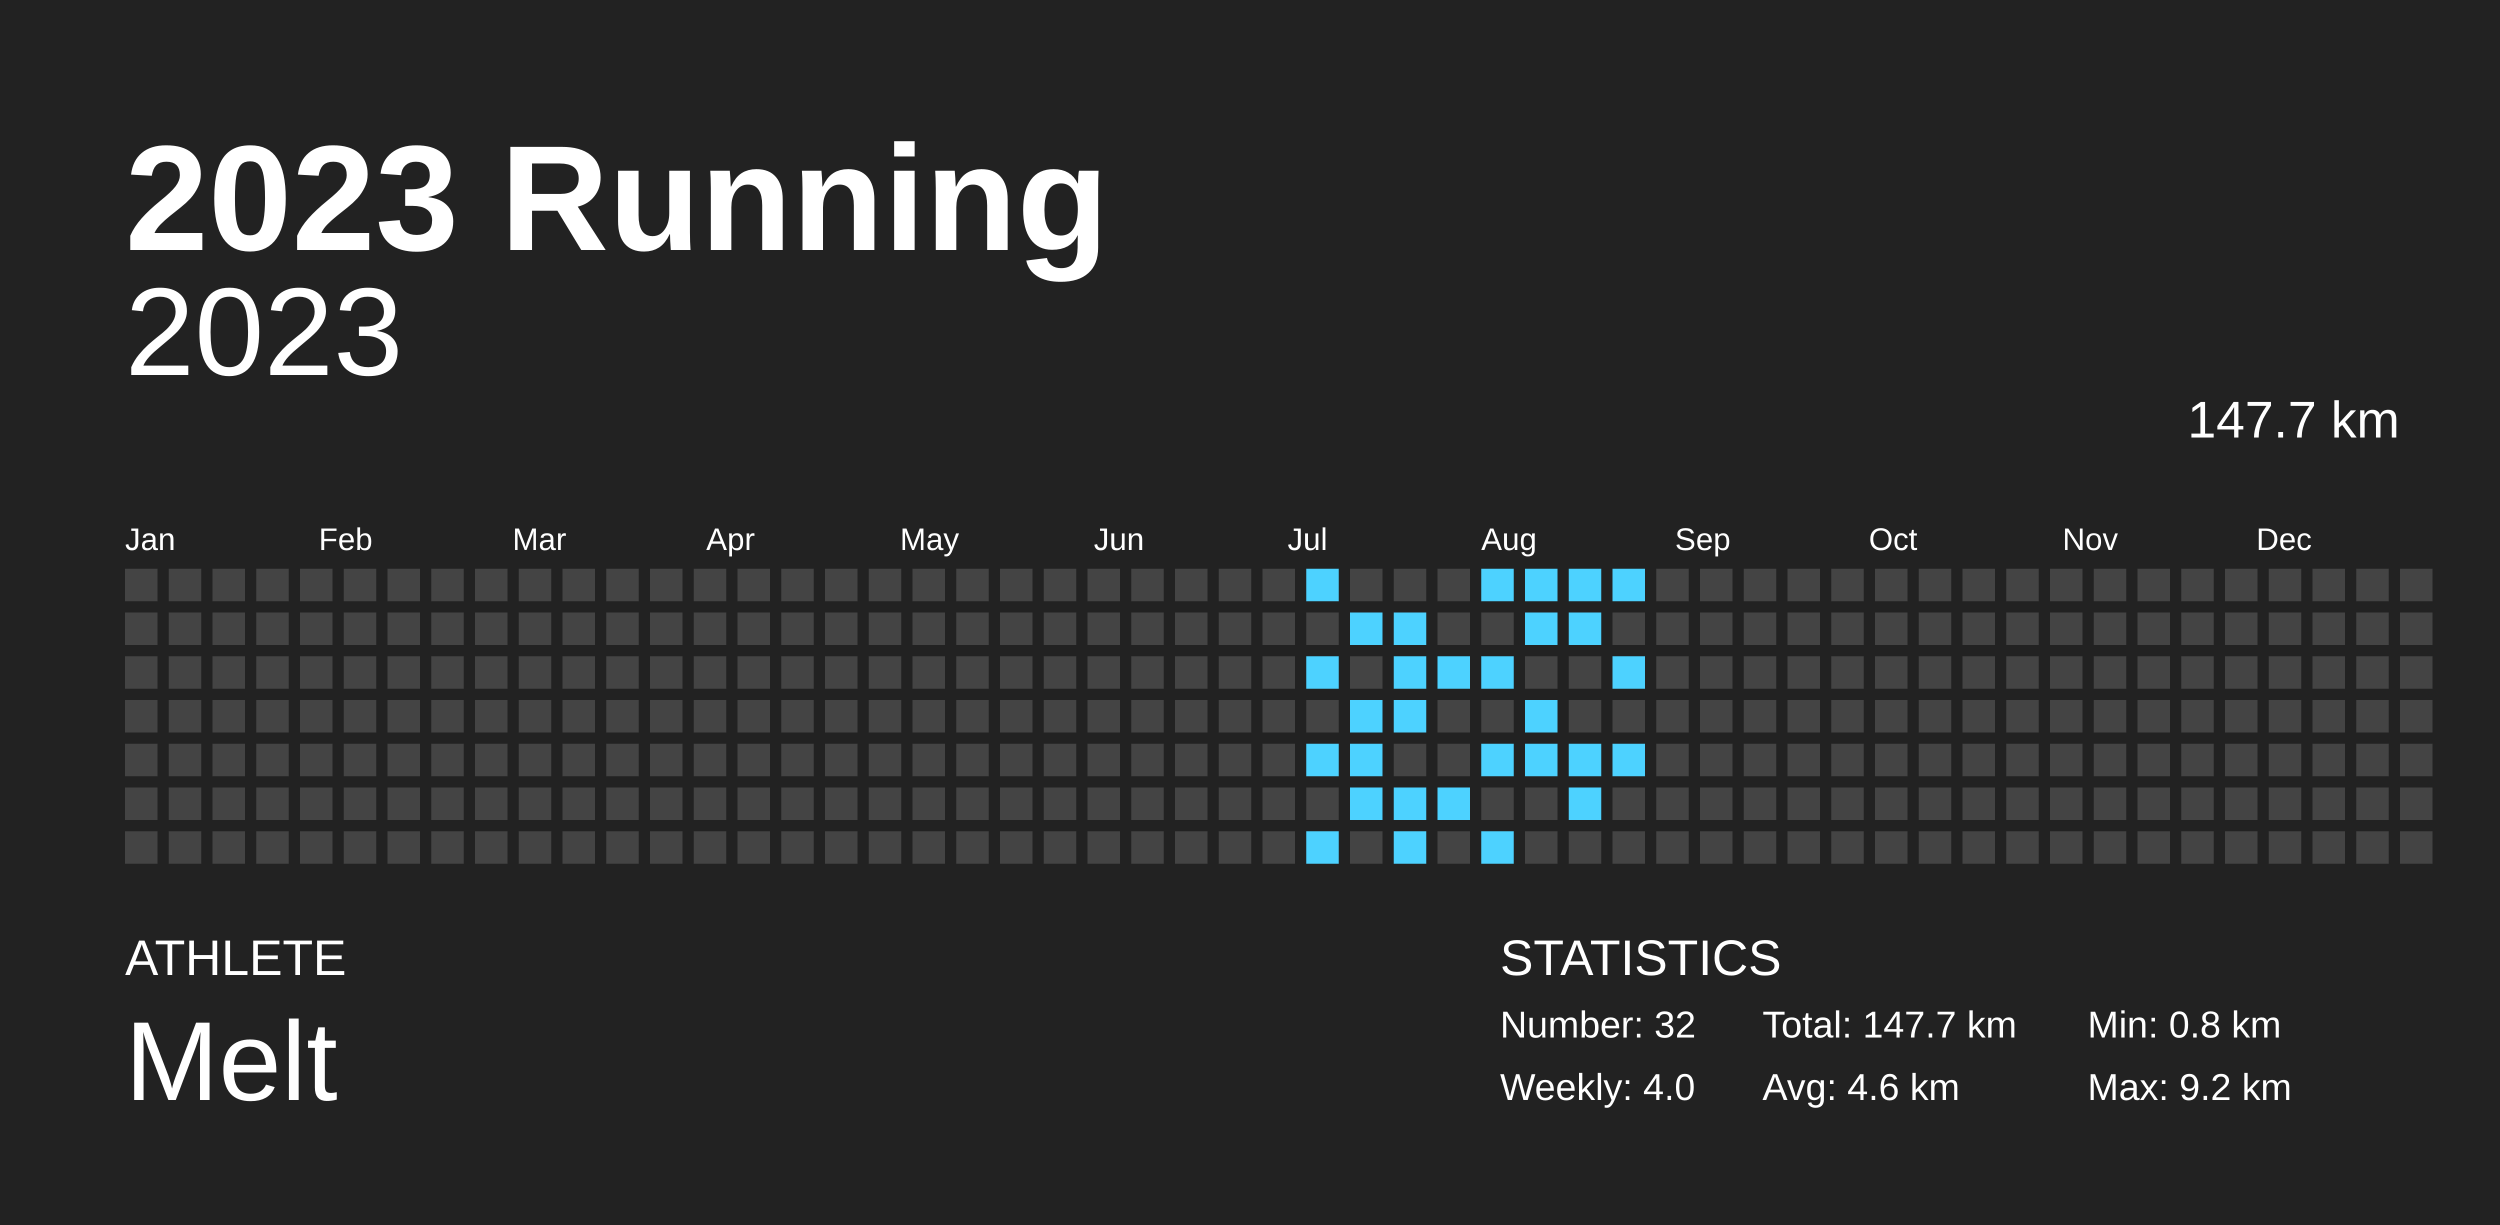
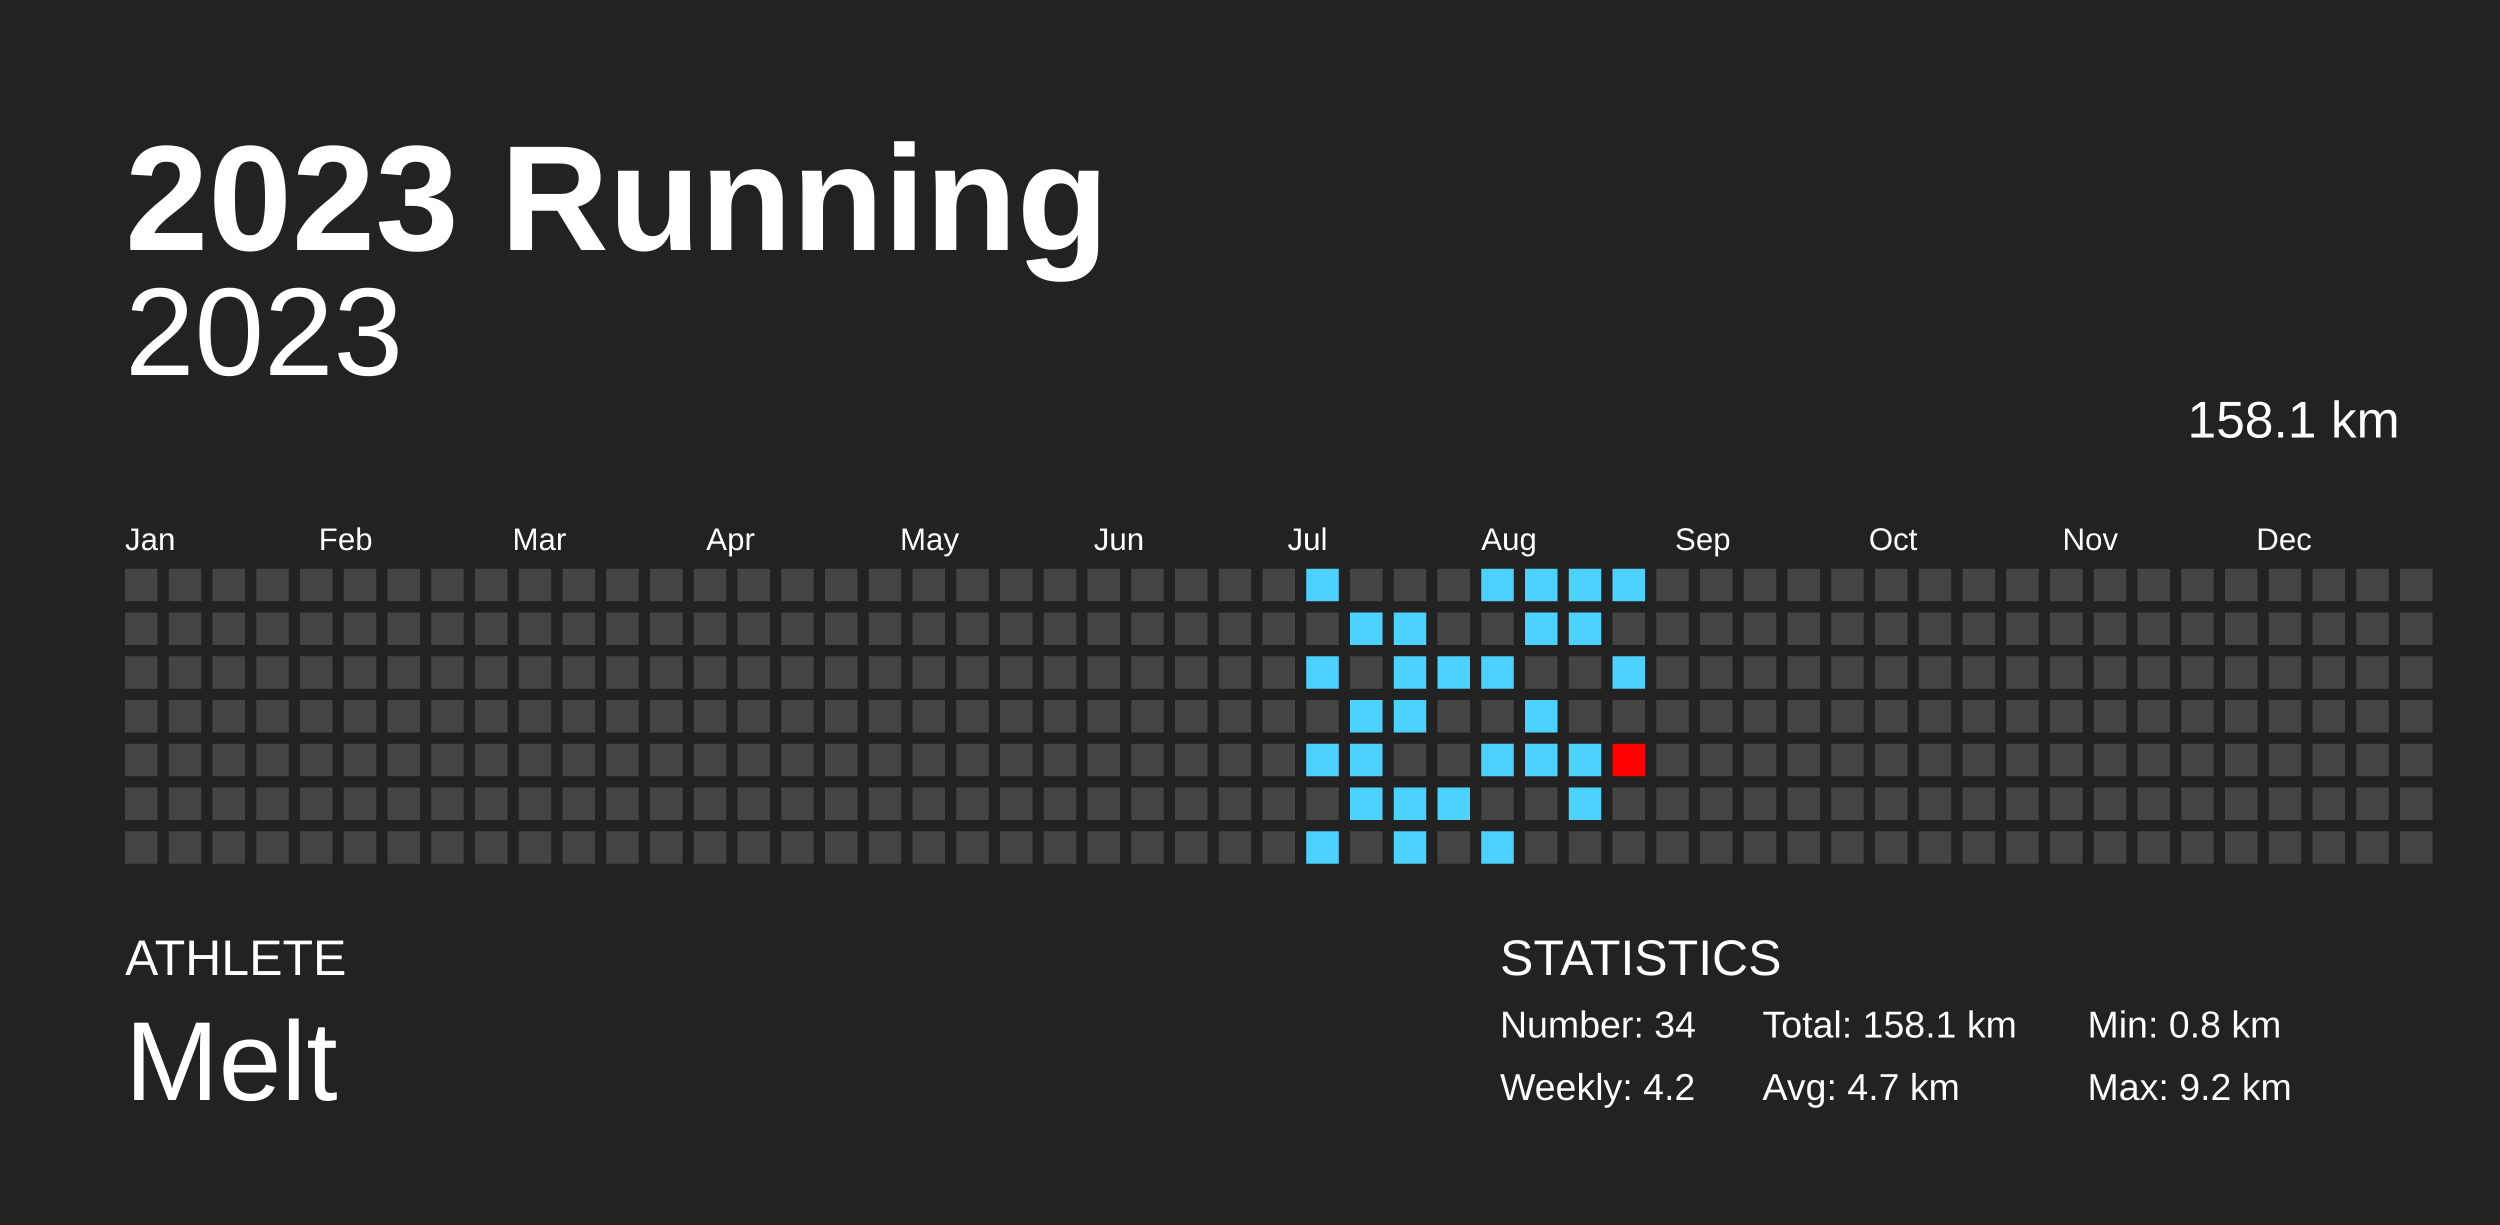
<svg xmlns="http://www.w3.org/2000/svg" baseProfile="full" height="98mm" version="1.1" viewBox="0,0,200,98" width="200mm">
  <defs />
  <rect fill="#222222" height="98" width="200" x="0" y="0" />
  <text fill="#FFFFFF" style="font-size:12px; font-family:Arial; font-weight:bold;" x="10" y="20">2023 Running</text>
  <text fill="#FFFFFF" style="font-size:4px; font-family:Arial" x="10" y="78">ATHLETE</text>
  <text fill="#FFFFFF" style="font-size:9px; font-family:Arial" x="10" y="88">Melt</text>
  <text fill="#FFFFFF" style="font-size:4px; font-family:Arial" x="120" y="78">STATISTICS</text>
-   <text fill="#FFFFFF" style="font-size:3px; font-family:Arial" x="120" y="83">Number: 32</text>
-   <text fill="#FFFFFF" style="font-size:3px; font-family:Arial" x="120" y="88">Weekly: 4.0</text>
-   <text fill="#FFFFFF" style="font-size:3px; font-family:Arial" x="141" y="83">Total: 147.7 km</text>
-   <text fill="#FFFFFF" style="font-size:3px; font-family:Arial" x="141" y="88">Avg: 4.6 km</text>
+   <text fill="#FFFFFF" style="font-size:3px; font-family:Arial" x="120" y="83">Number: 34</text>
+   <text fill="#FFFFFF" style="font-size:3px; font-family:Arial" x="120" y="88">Weekly: 4.2</text>
+   <text fill="#FFFFFF" style="font-size:3px; font-family:Arial" x="141" y="83">Total: 158.1 km</text>
+   <text fill="#FFFFFF" style="font-size:3px; font-family:Arial" x="141" y="88">Avg: 4.7 km</text>
  <text fill="#FFFFFF" style="font-size:3px; font-family:Arial" x="167" y="83">Min: 0.8 km</text>
  <text fill="#FFFFFF" style="font-size:3px; font-family:Arial" x="167" y="88">Max: 9.2 km</text>
  <text alignment-baseline="hanging" fill="#FFFFFF" style="font-size:10.0px; font-family:Arial;" x="10" y="30">2023</text>
-   <text alignment-baseline="hanging" fill="#FFFFFF" style="font-size:4.125px; font-family:Arial;" x="175" y="35">147.7 km</text>
+   <text alignment-baseline="hanging" fill="#FFFFFF" style="font-size:4.125px; font-family:Arial;" x="175" y="35">158.1 km</text>
  <text fill="#FFFFFF" style="font-size:2.5px; font-family:Arial" x="10.0" y="44">Jan</text>
  <text fill="#FFFFFF" style="font-size:2.5px; font-family:Arial" x="25.5" y="44">Feb</text>
  <text fill="#FFFFFF" style="font-size:2.5px; font-family:Arial" x="41.0" y="44">Mar</text>
  <text fill="#FFFFFF" style="font-size:2.5px; font-family:Arial" x="56.5" y="44">Apr</text>
  <text fill="#FFFFFF" style="font-size:2.5px; font-family:Arial" x="72.0" y="44">May</text>
  <text fill="#FFFFFF" style="font-size:2.5px; font-family:Arial" x="87.5" y="44">Jun</text>
  <text fill="#FFFFFF" style="font-size:2.5px; font-family:Arial" x="103.0" y="44">Jul</text>
  <text fill="#FFFFFF" style="font-size:2.5px; font-family:Arial" x="118.5" y="44">Aug</text>
  <text fill="#FFFFFF" style="font-size:2.5px; font-family:Arial" x="134.0" y="44">Sep</text>
  <text fill="#FFFFFF" style="font-size:2.5px; font-family:Arial" x="149.5" y="44">Oct</text>
  <text fill="#FFFFFF" style="font-size:2.5px; font-family:Arial" x="165.0" y="44">Nov</text>
  <text fill="#FFFFFF" style="font-size:2.5px; font-family:Arial" x="180.5" y="44">Dec</text>
  <rect fill="#444444" height="2.6" width="2.6" x="10.0" y="45.5" />
  <rect fill="#444444" height="2.6" width="2.6" x="10.0" y="49.0" />
  <rect fill="#444444" height="2.6" width="2.6" x="10.0" y="52.5" />
  <rect fill="#444444" height="2.6" width="2.6" x="10.0" y="56.0" />
  <rect fill="#444444" height="2.6" width="2.6" x="10.0" y="59.5" />
  <rect fill="#444444" height="2.6" width="2.6" x="10.0" y="63.0" />
  <rect fill="#444444" height="2.6" width="2.6" x="10.0" y="66.5" />
  <rect fill="#444444" height="2.6" width="2.6" x="13.5" y="45.5" />
  <rect fill="#444444" height="2.6" width="2.6" x="13.5" y="49.0" />
  <rect fill="#444444" height="2.6" width="2.6" x="13.5" y="52.5" />
  <rect fill="#444444" height="2.6" width="2.6" x="13.5" y="56.0" />
  <rect fill="#444444" height="2.6" width="2.6" x="13.5" y="59.5" />
  <rect fill="#444444" height="2.6" width="2.6" x="13.5" y="63.0" />
  <rect fill="#444444" height="2.6" width="2.6" x="13.5" y="66.5" />
  <rect fill="#444444" height="2.6" width="2.6" x="17.0" y="45.5" />
  <rect fill="#444444" height="2.6" width="2.6" x="17.0" y="49.0" />
  <rect fill="#444444" height="2.6" width="2.6" x="17.0" y="52.5" />
  <rect fill="#444444" height="2.6" width="2.6" x="17.0" y="56.0" />
  <rect fill="#444444" height="2.6" width="2.6" x="17.0" y="59.5" />
  <rect fill="#444444" height="2.6" width="2.6" x="17.0" y="63.0" />
  <rect fill="#444444" height="2.6" width="2.6" x="17.0" y="66.5" />
  <rect fill="#444444" height="2.6" width="2.6" x="20.5" y="45.5" />
  <rect fill="#444444" height="2.6" width="2.6" x="20.5" y="49.0" />
  <rect fill="#444444" height="2.6" width="2.6" x="20.5" y="52.5" />
  <rect fill="#444444" height="2.6" width="2.6" x="20.5" y="56.0" />
  <rect fill="#444444" height="2.6" width="2.6" x="20.5" y="59.5" />
  <rect fill="#444444" height="2.6" width="2.6" x="20.5" y="63.0" />
  <rect fill="#444444" height="2.6" width="2.6" x="20.5" y="66.5" />
  <rect fill="#444444" height="2.6" width="2.6" x="24.0" y="45.5" />
  <rect fill="#444444" height="2.6" width="2.6" x="24.0" y="49.0" />
  <rect fill="#444444" height="2.6" width="2.6" x="24.0" y="52.5" />
  <rect fill="#444444" height="2.6" width="2.6" x="24.0" y="56.0" />
  <rect fill="#444444" height="2.6" width="2.6" x="24.0" y="59.5" />
  <rect fill="#444444" height="2.6" width="2.6" x="24.0" y="63.0" />
  <rect fill="#444444" height="2.6" width="2.6" x="24.0" y="66.5" />
  <rect fill="#444444" height="2.6" width="2.6" x="27.5" y="45.5" />
  <rect fill="#444444" height="2.6" width="2.6" x="27.5" y="49.0" />
  <rect fill="#444444" height="2.6" width="2.6" x="27.5" y="52.5" />
  <rect fill="#444444" height="2.6" width="2.6" x="27.5" y="56.0" />
  <rect fill="#444444" height="2.6" width="2.6" x="27.5" y="59.5" />
  <rect fill="#444444" height="2.6" width="2.6" x="27.5" y="63.0" />
  <rect fill="#444444" height="2.6" width="2.6" x="27.5" y="66.5" />
  <rect fill="#444444" height="2.6" width="2.6" x="31.0" y="45.5" />
  <rect fill="#444444" height="2.6" width="2.6" x="31.0" y="49.0" />
  <rect fill="#444444" height="2.6" width="2.6" x="31.0" y="52.5" />
  <rect fill="#444444" height="2.6" width="2.6" x="31.0" y="56.0" />
  <rect fill="#444444" height="2.6" width="2.6" x="31.0" y="59.5" />
  <rect fill="#444444" height="2.6" width="2.6" x="31.0" y="63.0" />
  <rect fill="#444444" height="2.6" width="2.6" x="31.0" y="66.5" />
  <rect fill="#444444" height="2.6" width="2.6" x="34.5" y="45.5" />
  <rect fill="#444444" height="2.6" width="2.6" x="34.5" y="49.0" />
  <rect fill="#444444" height="2.6" width="2.6" x="34.5" y="52.5" />
  <rect fill="#444444" height="2.6" width="2.6" x="34.5" y="56.0" />
  <rect fill="#444444" height="2.6" width="2.6" x="34.5" y="59.5" />
  <rect fill="#444444" height="2.6" width="2.6" x="34.5" y="63.0" />
  <rect fill="#444444" height="2.6" width="2.6" x="34.5" y="66.5" />
  <rect fill="#444444" height="2.6" width="2.6" x="38.0" y="45.5" />
  <rect fill="#444444" height="2.6" width="2.6" x="38.0" y="49.0" />
  <rect fill="#444444" height="2.6" width="2.6" x="38.0" y="52.5" />
  <rect fill="#444444" height="2.6" width="2.6" x="38.0" y="56.0" />
  <rect fill="#444444" height="2.6" width="2.6" x="38.0" y="59.5" />
  <rect fill="#444444" height="2.6" width="2.6" x="38.0" y="63.0" />
  <rect fill="#444444" height="2.6" width="2.6" x="38.0" y="66.5" />
  <rect fill="#444444" height="2.6" width="2.6" x="41.5" y="45.5" />
  <rect fill="#444444" height="2.6" width="2.6" x="41.5" y="49.0" />
  <rect fill="#444444" height="2.6" width="2.6" x="41.5" y="52.5" />
  <rect fill="#444444" height="2.6" width="2.6" x="41.5" y="56.0" />
  <rect fill="#444444" height="2.6" width="2.6" x="41.5" y="59.5" />
  <rect fill="#444444" height="2.6" width="2.6" x="41.5" y="63.0" />
  <rect fill="#444444" height="2.6" width="2.6" x="41.5" y="66.5" />
  <rect fill="#444444" height="2.6" width="2.6" x="45.0" y="45.5" />
  <rect fill="#444444" height="2.6" width="2.6" x="45.0" y="49.0" />
  <rect fill="#444444" height="2.6" width="2.6" x="45.0" y="52.5" />
  <rect fill="#444444" height="2.6" width="2.6" x="45.0" y="56.0" />
  <rect fill="#444444" height="2.6" width="2.6" x="45.0" y="59.5" />
  <rect fill="#444444" height="2.6" width="2.6" x="45.0" y="63.0" />
  <rect fill="#444444" height="2.6" width="2.6" x="45.0" y="66.5" />
  <rect fill="#444444" height="2.6" width="2.6" x="48.5" y="45.5" />
  <rect fill="#444444" height="2.6" width="2.6" x="48.5" y="49.0" />
  <rect fill="#444444" height="2.6" width="2.6" x="48.5" y="52.5" />
  <rect fill="#444444" height="2.6" width="2.6" x="48.5" y="56.0" />
  <rect fill="#444444" height="2.6" width="2.6" x="48.5" y="59.5" />
  <rect fill="#444444" height="2.6" width="2.6" x="48.5" y="63.0" />
  <rect fill="#444444" height="2.6" width="2.6" x="48.5" y="66.5" />
  <rect fill="#444444" height="2.6" width="2.6" x="52.0" y="45.5" />
  <rect fill="#444444" height="2.6" width="2.6" x="52.0" y="49.0" />
  <rect fill="#444444" height="2.6" width="2.6" x="52.0" y="52.5" />
  <rect fill="#444444" height="2.6" width="2.6" x="52.0" y="56.0" />
  <rect fill="#444444" height="2.6" width="2.6" x="52.0" y="59.5" />
  <rect fill="#444444" height="2.6" width="2.6" x="52.0" y="63.0" />
  <rect fill="#444444" height="2.6" width="2.6" x="52.0" y="66.5" />
  <rect fill="#444444" height="2.6" width="2.6" x="55.5" y="45.5" />
  <rect fill="#444444" height="2.6" width="2.6" x="55.5" y="49.0" />
  <rect fill="#444444" height="2.6" width="2.6" x="55.5" y="52.5" />
  <rect fill="#444444" height="2.6" width="2.6" x="55.5" y="56.0" />
  <rect fill="#444444" height="2.6" width="2.6" x="55.5" y="59.5" />
  <rect fill="#444444" height="2.6" width="2.6" x="55.5" y="63.0" />
  <rect fill="#444444" height="2.6" width="2.6" x="55.5" y="66.5" />
  <rect fill="#444444" height="2.6" width="2.6" x="59.0" y="45.5" />
  <rect fill="#444444" height="2.6" width="2.6" x="59.0" y="49.0" />
  <rect fill="#444444" height="2.6" width="2.6" x="59.0" y="52.5" />
  <rect fill="#444444" height="2.6" width="2.6" x="59.0" y="56.0" />
  <rect fill="#444444" height="2.6" width="2.6" x="59.0" y="59.5" />
  <rect fill="#444444" height="2.6" width="2.6" x="59.0" y="63.0" />
  <rect fill="#444444" height="2.6" width="2.6" x="59.0" y="66.5" />
  <rect fill="#444444" height="2.6" width="2.6" x="62.5" y="45.5" />
  <rect fill="#444444" height="2.6" width="2.6" x="62.5" y="49.0" />
  <rect fill="#444444" height="2.6" width="2.6" x="62.5" y="52.5" />
  <rect fill="#444444" height="2.6" width="2.6" x="62.5" y="56.0" />
  <rect fill="#444444" height="2.6" width="2.6" x="62.5" y="59.5" />
  <rect fill="#444444" height="2.6" width="2.6" x="62.5" y="63.0" />
  <rect fill="#444444" height="2.6" width="2.6" x="62.5" y="66.5" />
  <rect fill="#444444" height="2.6" width="2.6" x="66.0" y="45.5" />
  <rect fill="#444444" height="2.6" width="2.6" x="66.0" y="49.0" />
  <rect fill="#444444" height="2.6" width="2.6" x="66.0" y="52.5" />
  <rect fill="#444444" height="2.6" width="2.6" x="66.0" y="56.0" />
  <rect fill="#444444" height="2.6" width="2.6" x="66.0" y="59.5" />
  <rect fill="#444444" height="2.6" width="2.6" x="66.0" y="63.0" />
  <rect fill="#444444" height="2.6" width="2.6" x="66.0" y="66.5" />
  <rect fill="#444444" height="2.6" width="2.6" x="69.5" y="45.5" />
  <rect fill="#444444" height="2.6" width="2.6" x="69.5" y="49.0" />
  <rect fill="#444444" height="2.6" width="2.6" x="69.5" y="52.5" />
  <rect fill="#444444" height="2.6" width="2.6" x="69.5" y="56.0" />
  <rect fill="#444444" height="2.6" width="2.6" x="69.5" y="59.5" />
  <rect fill="#444444" height="2.6" width="2.6" x="69.5" y="63.0" />
  <rect fill="#444444" height="2.6" width="2.6" x="69.5" y="66.5" />
  <rect fill="#444444" height="2.6" width="2.6" x="73.0" y="45.5" />
  <rect fill="#444444" height="2.6" width="2.6" x="73.0" y="49.0" />
  <rect fill="#444444" height="2.6" width="2.6" x="73.0" y="52.5" />
  <rect fill="#444444" height="2.6" width="2.6" x="73.0" y="56.0" />
  <rect fill="#444444" height="2.6" width="2.6" x="73.0" y="59.5" />
  <rect fill="#444444" height="2.6" width="2.6" x="73.0" y="63.0" />
  <rect fill="#444444" height="2.6" width="2.6" x="73.0" y="66.5" />
  <rect fill="#444444" height="2.6" width="2.6" x="76.5" y="45.5" />
  <rect fill="#444444" height="2.6" width="2.6" x="76.5" y="49.0" />
  <rect fill="#444444" height="2.6" width="2.6" x="76.5" y="52.5" />
  <rect fill="#444444" height="2.6" width="2.6" x="76.5" y="56.0" />
  <rect fill="#444444" height="2.6" width="2.6" x="76.5" y="59.5" />
  <rect fill="#444444" height="2.6" width="2.6" x="76.5" y="63.0" />
  <rect fill="#444444" height="2.6" width="2.6" x="76.5" y="66.5" />
  <rect fill="#444444" height="2.6" width="2.6" x="80.0" y="45.5" />
  <rect fill="#444444" height="2.6" width="2.6" x="80.0" y="49.0" />
  <rect fill="#444444" height="2.6" width="2.6" x="80.0" y="52.5" />
  <rect fill="#444444" height="2.6" width="2.6" x="80.0" y="56.0" />
  <rect fill="#444444" height="2.6" width="2.6" x="80.0" y="59.5" />
  <rect fill="#444444" height="2.6" width="2.6" x="80.0" y="63.0" />
  <rect fill="#444444" height="2.6" width="2.6" x="80.0" y="66.5" />
  <rect fill="#444444" height="2.6" width="2.6" x="83.5" y="45.5" />
  <rect fill="#444444" height="2.6" width="2.6" x="83.5" y="49.0" />
  <rect fill="#444444" height="2.6" width="2.6" x="83.5" y="52.5" />
  <rect fill="#444444" height="2.6" width="2.6" x="83.5" y="56.0" />
  <rect fill="#444444" height="2.6" width="2.6" x="83.5" y="59.5" />
  <rect fill="#444444" height="2.6" width="2.6" x="83.5" y="63.0" />
  <rect fill="#444444" height="2.6" width="2.6" x="83.5" y="66.5" />
  <rect fill="#444444" height="2.6" width="2.6" x="87.0" y="45.5" />
  <rect fill="#444444" height="2.6" width="2.6" x="87.0" y="49.0" />
  <rect fill="#444444" height="2.6" width="2.6" x="87.0" y="52.5" />
  <rect fill="#444444" height="2.6" width="2.6" x="87.0" y="56.0" />
  <rect fill="#444444" height="2.6" width="2.6" x="87.0" y="59.5" />
  <rect fill="#444444" height="2.6" width="2.6" x="87.0" y="63.0" />
  <rect fill="#444444" height="2.6" width="2.6" x="87.0" y="66.5" />
  <rect fill="#444444" height="2.6" width="2.6" x="90.5" y="45.5" />
  <rect fill="#444444" height="2.6" width="2.6" x="90.5" y="49.0" />
  <rect fill="#444444" height="2.6" width="2.6" x="90.5" y="52.5" />
  <rect fill="#444444" height="2.6" width="2.6" x="90.5" y="56.0" />
  <rect fill="#444444" height="2.6" width="2.6" x="90.5" y="59.5" />
  <rect fill="#444444" height="2.6" width="2.6" x="90.5" y="63.0" />
  <rect fill="#444444" height="2.6" width="2.6" x="90.5" y="66.5" />
  <rect fill="#444444" height="2.6" width="2.6" x="94.0" y="45.5" />
  <rect fill="#444444" height="2.6" width="2.6" x="94.0" y="49.0" />
  <rect fill="#444444" height="2.6" width="2.6" x="94.0" y="52.5" />
  <rect fill="#444444" height="2.6" width="2.6" x="94.0" y="56.0" />
  <rect fill="#444444" height="2.6" width="2.6" x="94.0" y="59.5" />
  <rect fill="#444444" height="2.6" width="2.6" x="94.0" y="63.0" />
  <rect fill="#444444" height="2.6" width="2.6" x="94.0" y="66.5" />
  <rect fill="#444444" height="2.6" width="2.6" x="97.5" y="45.5" />
  <rect fill="#444444" height="2.6" width="2.6" x="97.5" y="49.0" />
  <rect fill="#444444" height="2.6" width="2.6" x="97.5" y="52.5" />
  <rect fill="#444444" height="2.6" width="2.6" x="97.5" y="56.0" />
  <rect fill="#444444" height="2.6" width="2.6" x="97.5" y="59.5" />
  <rect fill="#444444" height="2.6" width="2.6" x="97.5" y="63.0" />
  <rect fill="#444444" height="2.6" width="2.6" x="97.5" y="66.5" />
  <rect fill="#444444" height="2.6" width="2.6" x="101.0" y="45.5" />
  <rect fill="#444444" height="2.6" width="2.6" x="101.0" y="49.0" />
  <rect fill="#444444" height="2.6" width="2.6" x="101.0" y="52.5" />
  <rect fill="#444444" height="2.6" width="2.6" x="101.0" y="56.0" />
  <rect fill="#444444" height="2.6" width="2.6" x="101.0" y="59.5" />
  <rect fill="#444444" height="2.6" width="2.6" x="101.0" y="63.0" />
  <rect fill="#444444" height="2.6" width="2.6" x="101.0" y="66.5" />
  <rect fill="#4dd2ff" height="2.6" width="2.6" x="104.5" y="45.5" />
  <rect fill="#444444" height="2.6" width="2.6" x="104.5" y="49.0" />
  <rect fill="#4dd2ff" height="2.6" width="2.6" x="104.5" y="52.5" />
  <rect fill="#444444" height="2.6" width="2.6" x="104.5" y="56.0" />
  <rect fill="#4dd2ff" height="2.6" width="2.6" x="104.5" y="59.5" />
  <rect fill="#444444" height="2.6" width="2.6" x="104.5" y="63.0" />
  <rect fill="#4dd2ff" height="2.6" width="2.6" x="104.5" y="66.5" />
  <rect fill="#444444" height="2.6" width="2.6" x="108.0" y="45.5" />
  <rect fill="#4dd2ff" height="2.6" width="2.6" x="108.0" y="49.0" />
  <rect fill="#444444" height="2.6" width="2.6" x="108.0" y="52.5" />
  <rect fill="#4dd2ff" height="2.6" width="2.6" x="108.0" y="56.0" />
  <rect fill="#4dd2ff" height="2.6" width="2.6" x="108.0" y="59.5" />
  <rect fill="#4dd2ff" height="2.6" width="2.6" x="108.0" y="63.0" />
  <rect fill="#444444" height="2.6" width="2.6" x="108.0" y="66.5" />
  <rect fill="#444444" height="2.6" width="2.6" x="111.5" y="45.5" />
  <rect fill="#4dd2ff" height="2.6" width="2.6" x="111.5" y="49.0" />
  <rect fill="#4dd2ff" height="2.6" width="2.6" x="111.5" y="52.5" />
  <rect fill="#4dd2ff" height="2.6" width="2.6" x="111.5" y="56.0" />
  <rect fill="#444444" height="2.6" width="2.6" x="111.5" y="59.5" />
  <rect fill="#4dd2ff" height="2.6" width="2.6" x="111.5" y="63.0" />
  <rect fill="#4dd2ff" height="2.6" width="2.6" x="111.5" y="66.5" />
  <rect fill="#444444" height="2.6" width="2.6" x="115.0" y="45.5" />
  <rect fill="#444444" height="2.6" width="2.6" x="115.0" y="49.0" />
  <rect fill="#4dd2ff" height="2.6" width="2.6" x="115.0" y="52.5" />
  <rect fill="#444444" height="2.6" width="2.6" x="115.0" y="56.0" />
  <rect fill="#444444" height="2.6" width="2.6" x="115.0" y="59.5" />
  <rect fill="#4dd2ff" height="2.6" width="2.6" x="115.0" y="63.0" />
  <rect fill="#444444" height="2.6" width="2.6" x="115.0" y="66.5" />
  <rect fill="#4dd2ff" height="2.6" width="2.6" x="118.5" y="45.5" />
  <rect fill="#444444" height="2.6" width="2.6" x="118.5" y="49.0" />
  <rect fill="#4dd2ff" height="2.6" width="2.6" x="118.5" y="52.5" />
  <rect fill="#444444" height="2.6" width="2.6" x="118.5" y="56.0" />
  <rect fill="#4dd2ff" height="2.6" width="2.6" x="118.5" y="59.5" />
  <rect fill="#444444" height="2.6" width="2.6" x="118.5" y="63.0" />
  <rect fill="#4dd2ff" height="2.6" width="2.6" x="118.5" y="66.5" />
  <rect fill="#4dd2ff" height="2.6" width="2.6" x="122.0" y="45.5" />
  <rect fill="#4dd2ff" height="2.6" width="2.6" x="122.0" y="49.0" />
  <rect fill="#444444" height="2.6" width="2.6" x="122.0" y="52.5" />
  <rect fill="#4dd2ff" height="2.6" width="2.6" x="122.0" y="56.0" />
  <rect fill="#4dd2ff" height="2.6" width="2.6" x="122.0" y="59.5" />
  <rect fill="#444444" height="2.6" width="2.6" x="122.0" y="63.0" />
  <rect fill="#444444" height="2.6" width="2.6" x="122.0" y="66.5" />
  <rect fill="#4dd2ff" height="2.6" width="2.6" x="125.5" y="45.5" />
  <rect fill="#4dd2ff" height="2.6" width="2.6" x="125.5" y="49.0" />
  <rect fill="#444444" height="2.6" width="2.6" x="125.5" y="52.5" />
  <rect fill="#444444" height="2.6" width="2.6" x="125.5" y="56.0" />
  <rect fill="#4dd2ff" height="2.6" width="2.6" x="125.5" y="59.5" />
  <rect fill="#4dd2ff" height="2.6" width="2.6" x="125.5" y="63.0" />
  <rect fill="#444444" height="2.6" width="2.6" x="125.5" y="66.5" />
  <rect fill="#4dd2ff" height="2.6" width="2.6" x="129.0" y="45.5" />
  <rect fill="#444444" height="2.6" width="2.6" x="129.0" y="49.0" />
  <rect fill="#4dd2ff" height="2.6" width="2.6" x="129.0" y="52.5" />
  <rect fill="#444444" height="2.6" width="2.6" x="129.0" y="56.0" />
-   <rect fill="#4dd2ff" height="2.6" width="2.6" x="129.0" y="59.5" />
+   <rect fill="#ff0000" height="2.6" width="2.6" x="129.0" y="59.5" />
  <rect fill="#444444" height="2.6" width="2.6" x="129.0" y="63.0" />
  <rect fill="#444444" height="2.6" width="2.6" x="129.0" y="66.5" />
  <rect fill="#444444" height="2.6" width="2.6" x="132.5" y="45.5" />
  <rect fill="#444444" height="2.6" width="2.6" x="132.5" y="49.0" />
  <rect fill="#444444" height="2.6" width="2.6" x="132.5" y="52.5" />
  <rect fill="#444444" height="2.6" width="2.6" x="132.5" y="56.0" />
  <rect fill="#444444" height="2.6" width="2.6" x="132.5" y="59.5" />
  <rect fill="#444444" height="2.6" width="2.6" x="132.5" y="63.0" />
  <rect fill="#444444" height="2.6" width="2.6" x="132.5" y="66.5" />
  <rect fill="#444444" height="2.6" width="2.6" x="136.0" y="45.5" />
  <rect fill="#444444" height="2.6" width="2.6" x="136.0" y="49.0" />
  <rect fill="#444444" height="2.6" width="2.6" x="136.0" y="52.5" />
  <rect fill="#444444" height="2.6" width="2.6" x="136.0" y="56.0" />
  <rect fill="#444444" height="2.6" width="2.6" x="136.0" y="59.5" />
  <rect fill="#444444" height="2.6" width="2.6" x="136.0" y="63.0" />
  <rect fill="#444444" height="2.6" width="2.6" x="136.0" y="66.5" />
  <rect fill="#444444" height="2.6" width="2.6" x="139.5" y="45.5" />
  <rect fill="#444444" height="2.6" width="2.6" x="139.5" y="49.0" />
  <rect fill="#444444" height="2.6" width="2.6" x="139.5" y="52.5" />
  <rect fill="#444444" height="2.6" width="2.6" x="139.5" y="56.0" />
  <rect fill="#444444" height="2.6" width="2.6" x="139.5" y="59.5" />
  <rect fill="#444444" height="2.6" width="2.6" x="139.5" y="63.0" />
  <rect fill="#444444" height="2.6" width="2.6" x="139.5" y="66.5" />
  <rect fill="#444444" height="2.6" width="2.6" x="143.0" y="45.5" />
  <rect fill="#444444" height="2.6" width="2.6" x="143.0" y="49.0" />
  <rect fill="#444444" height="2.6" width="2.6" x="143.0" y="52.5" />
  <rect fill="#444444" height="2.6" width="2.6" x="143.0" y="56.0" />
  <rect fill="#444444" height="2.6" width="2.6" x="143.0" y="59.5" />
  <rect fill="#444444" height="2.6" width="2.6" x="143.0" y="63.0" />
  <rect fill="#444444" height="2.6" width="2.6" x="143.0" y="66.5" />
  <rect fill="#444444" height="2.6" width="2.6" x="146.5" y="45.5" />
  <rect fill="#444444" height="2.6" width="2.6" x="146.5" y="49.0" />
  <rect fill="#444444" height="2.6" width="2.6" x="146.5" y="52.5" />
  <rect fill="#444444" height="2.6" width="2.6" x="146.5" y="56.0" />
  <rect fill="#444444" height="2.6" width="2.6" x="146.5" y="59.5" />
  <rect fill="#444444" height="2.6" width="2.6" x="146.5" y="63.0" />
  <rect fill="#444444" height="2.6" width="2.6" x="146.5" y="66.5" />
  <rect fill="#444444" height="2.6" width="2.6" x="150.0" y="45.5" />
  <rect fill="#444444" height="2.6" width="2.6" x="150.0" y="49.0" />
  <rect fill="#444444" height="2.6" width="2.6" x="150.0" y="52.5" />
  <rect fill="#444444" height="2.6" width="2.6" x="150.0" y="56.0" />
  <rect fill="#444444" height="2.6" width="2.6" x="150.0" y="59.5" />
  <rect fill="#444444" height="2.6" width="2.6" x="150.0" y="63.0" />
  <rect fill="#444444" height="2.6" width="2.6" x="150.0" y="66.5" />
  <rect fill="#444444" height="2.6" width="2.6" x="153.5" y="45.5" />
  <rect fill="#444444" height="2.6" width="2.6" x="153.5" y="49.0" />
  <rect fill="#444444" height="2.6" width="2.6" x="153.5" y="52.5" />
  <rect fill="#444444" height="2.6" width="2.6" x="153.5" y="56.0" />
  <rect fill="#444444" height="2.6" width="2.6" x="153.5" y="59.5" />
  <rect fill="#444444" height="2.6" width="2.6" x="153.5" y="63.0" />
  <rect fill="#444444" height="2.6" width="2.6" x="153.5" y="66.5" />
  <rect fill="#444444" height="2.6" width="2.6" x="157.0" y="45.5" />
  <rect fill="#444444" height="2.6" width="2.6" x="157.0" y="49.0" />
  <rect fill="#444444" height="2.6" width="2.6" x="157.0" y="52.5" />
  <rect fill="#444444" height="2.6" width="2.6" x="157.0" y="56.0" />
  <rect fill="#444444" height="2.6" width="2.6" x="157.0" y="59.5" />
  <rect fill="#444444" height="2.6" width="2.6" x="157.0" y="63.0" />
  <rect fill="#444444" height="2.6" width="2.6" x="157.0" y="66.5" />
  <rect fill="#444444" height="2.6" width="2.6" x="160.5" y="45.5" />
  <rect fill="#444444" height="2.6" width="2.6" x="160.5" y="49.0" />
  <rect fill="#444444" height="2.6" width="2.6" x="160.5" y="52.5" />
  <rect fill="#444444" height="2.6" width="2.6" x="160.5" y="56.0" />
  <rect fill="#444444" height="2.6" width="2.6" x="160.5" y="59.5" />
  <rect fill="#444444" height="2.6" width="2.6" x="160.5" y="63.0" />
  <rect fill="#444444" height="2.6" width="2.6" x="160.5" y="66.5" />
  <rect fill="#444444" height="2.6" width="2.6" x="164.0" y="45.5" />
  <rect fill="#444444" height="2.6" width="2.6" x="164.0" y="49.0" />
  <rect fill="#444444" height="2.6" width="2.6" x="164.0" y="52.5" />
  <rect fill="#444444" height="2.6" width="2.6" x="164.0" y="56.0" />
  <rect fill="#444444" height="2.6" width="2.6" x="164.0" y="59.5" />
  <rect fill="#444444" height="2.6" width="2.6" x="164.0" y="63.0" />
  <rect fill="#444444" height="2.6" width="2.6" x="164.0" y="66.5" />
  <rect fill="#444444" height="2.6" width="2.6" x="167.5" y="45.5" />
  <rect fill="#444444" height="2.6" width="2.6" x="167.5" y="49.0" />
  <rect fill="#444444" height="2.6" width="2.6" x="167.5" y="52.5" />
  <rect fill="#444444" height="2.6" width="2.6" x="167.5" y="56.0" />
  <rect fill="#444444" height="2.6" width="2.6" x="167.5" y="59.5" />
  <rect fill="#444444" height="2.6" width="2.6" x="167.5" y="63.0" />
  <rect fill="#444444" height="2.6" width="2.6" x="167.5" y="66.5" />
  <rect fill="#444444" height="2.6" width="2.6" x="171.0" y="45.5" />
  <rect fill="#444444" height="2.6" width="2.6" x="171.0" y="49.0" />
  <rect fill="#444444" height="2.6" width="2.6" x="171.0" y="52.5" />
  <rect fill="#444444" height="2.6" width="2.6" x="171.0" y="56.0" />
  <rect fill="#444444" height="2.6" width="2.6" x="171.0" y="59.5" />
  <rect fill="#444444" height="2.6" width="2.6" x="171.0" y="63.0" />
  <rect fill="#444444" height="2.6" width="2.6" x="171.0" y="66.5" />
  <rect fill="#444444" height="2.6" width="2.6" x="174.5" y="45.5" />
  <rect fill="#444444" height="2.6" width="2.6" x="174.5" y="49.0" />
  <rect fill="#444444" height="2.6" width="2.6" x="174.5" y="52.5" />
  <rect fill="#444444" height="2.6" width="2.6" x="174.5" y="56.0" />
  <rect fill="#444444" height="2.6" width="2.6" x="174.5" y="59.5" />
  <rect fill="#444444" height="2.6" width="2.6" x="174.5" y="63.0" />
  <rect fill="#444444" height="2.6" width="2.6" x="174.5" y="66.5" />
  <rect fill="#444444" height="2.6" width="2.6" x="178.0" y="45.5" />
  <rect fill="#444444" height="2.6" width="2.6" x="178.0" y="49.0" />
  <rect fill="#444444" height="2.6" width="2.6" x="178.0" y="52.5" />
  <rect fill="#444444" height="2.6" width="2.6" x="178.0" y="56.0" />
  <rect fill="#444444" height="2.6" width="2.6" x="178.0" y="59.5" />
  <rect fill="#444444" height="2.6" width="2.6" x="178.0" y="63.0" />
  <rect fill="#444444" height="2.6" width="2.6" x="178.0" y="66.5" />
  <rect fill="#444444" height="2.6" width="2.6" x="181.5" y="45.5" />
  <rect fill="#444444" height="2.6" width="2.6" x="181.5" y="49.0" />
  <rect fill="#444444" height="2.6" width="2.6" x="181.5" y="52.5" />
  <rect fill="#444444" height="2.6" width="2.6" x="181.5" y="56.0" />
  <rect fill="#444444" height="2.6" width="2.6" x="181.5" y="59.5" />
  <rect fill="#444444" height="2.6" width="2.6" x="181.5" y="63.0" />
  <rect fill="#444444" height="2.6" width="2.6" x="181.5" y="66.5" />
  <rect fill="#444444" height="2.6" width="2.6" x="185.0" y="45.5" />
  <rect fill="#444444" height="2.6" width="2.6" x="185.0" y="49.0" />
  <rect fill="#444444" height="2.6" width="2.6" x="185.0" y="52.5" />
  <rect fill="#444444" height="2.6" width="2.6" x="185.0" y="56.0" />
  <rect fill="#444444" height="2.6" width="2.6" x="185.0" y="59.5" />
  <rect fill="#444444" height="2.6" width="2.6" x="185.0" y="63.0" />
  <rect fill="#444444" height="2.6" width="2.6" x="185.0" y="66.5" />
  <rect fill="#444444" height="2.6" width="2.6" x="188.5" y="45.5" />
  <rect fill="#444444" height="2.6" width="2.6" x="188.5" y="49.0" />
  <rect fill="#444444" height="2.6" width="2.6" x="188.5" y="52.5" />
  <rect fill="#444444" height="2.6" width="2.6" x="188.5" y="56.0" />
  <rect fill="#444444" height="2.6" width="2.6" x="188.5" y="59.5" />
  <rect fill="#444444" height="2.6" width="2.6" x="188.5" y="63.0" />
  <rect fill="#444444" height="2.6" width="2.6" x="188.5" y="66.5" />
  <rect fill="#444444" height="2.6" width="2.6" x="192.0" y="45.5" />
  <rect fill="#444444" height="2.6" width="2.6" x="192.0" y="49.0" />
  <rect fill="#444444" height="2.6" width="2.6" x="192.0" y="52.5" />
  <rect fill="#444444" height="2.6" width="2.6" x="192.0" y="56.0" />
  <rect fill="#444444" height="2.6" width="2.6" x="192.0" y="59.5" />
  <rect fill="#444444" height="2.6" width="2.6" x="192.0" y="63.0" />
  <rect fill="#444444" height="2.6" width="2.6" x="192.0" y="66.5" />
</svg>
